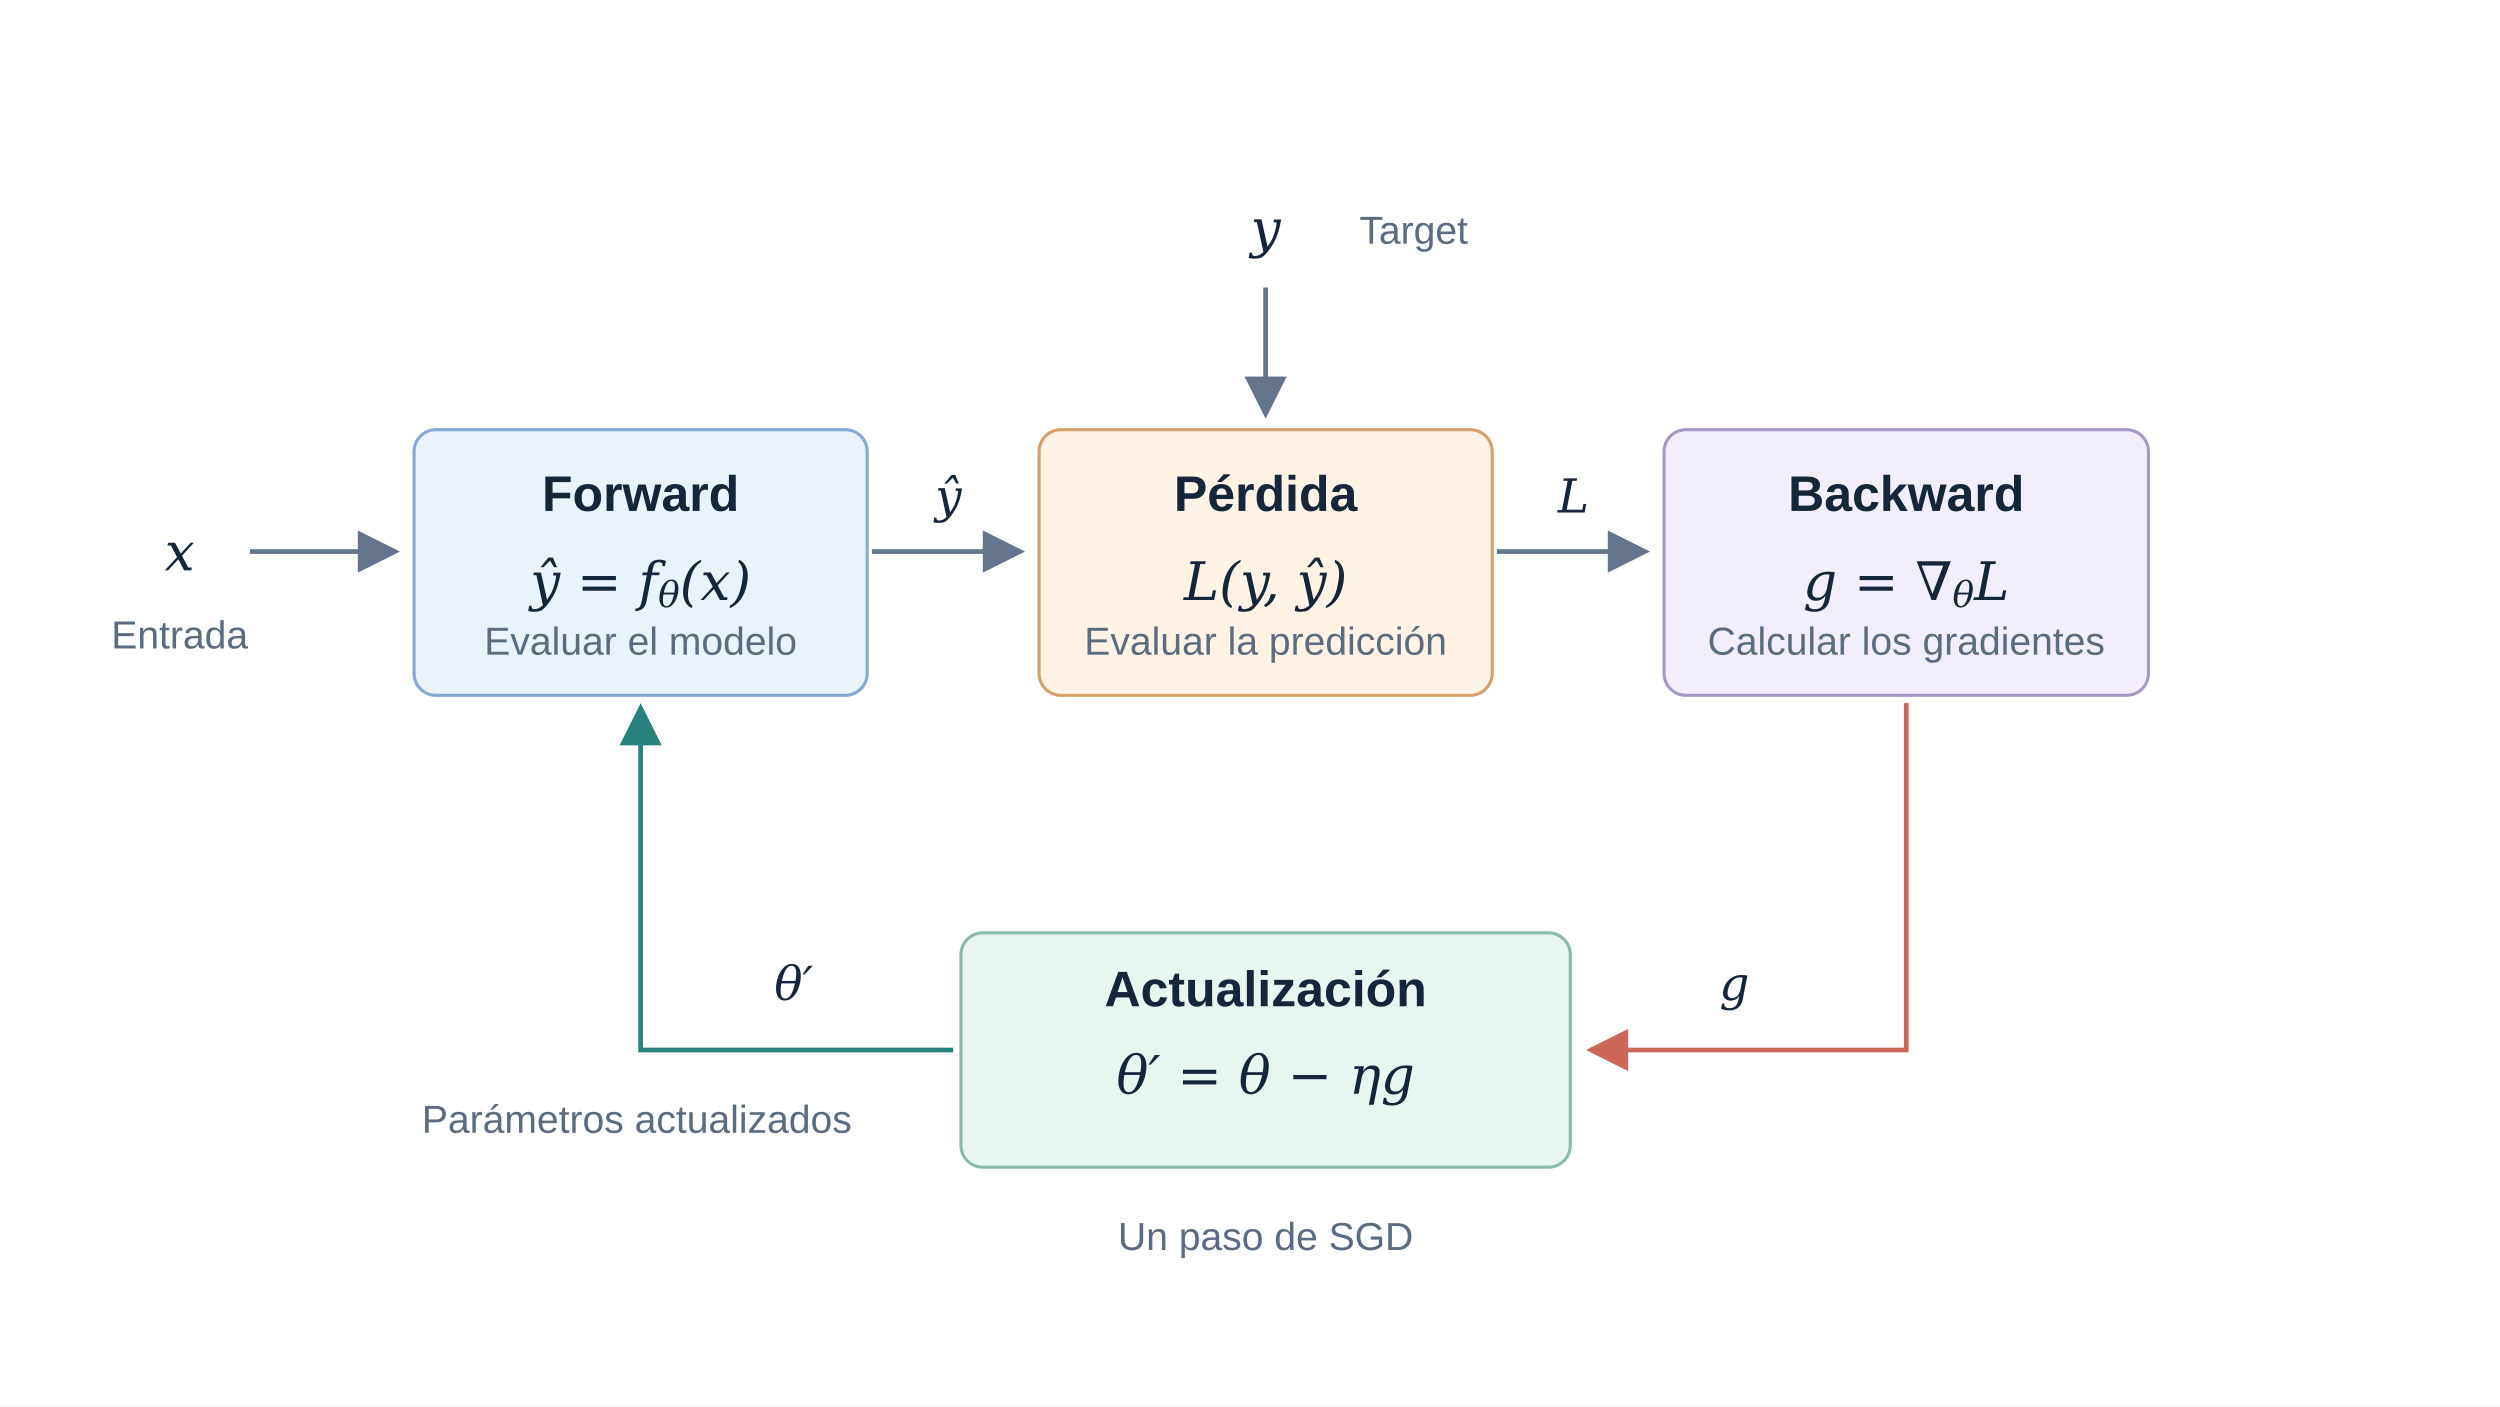
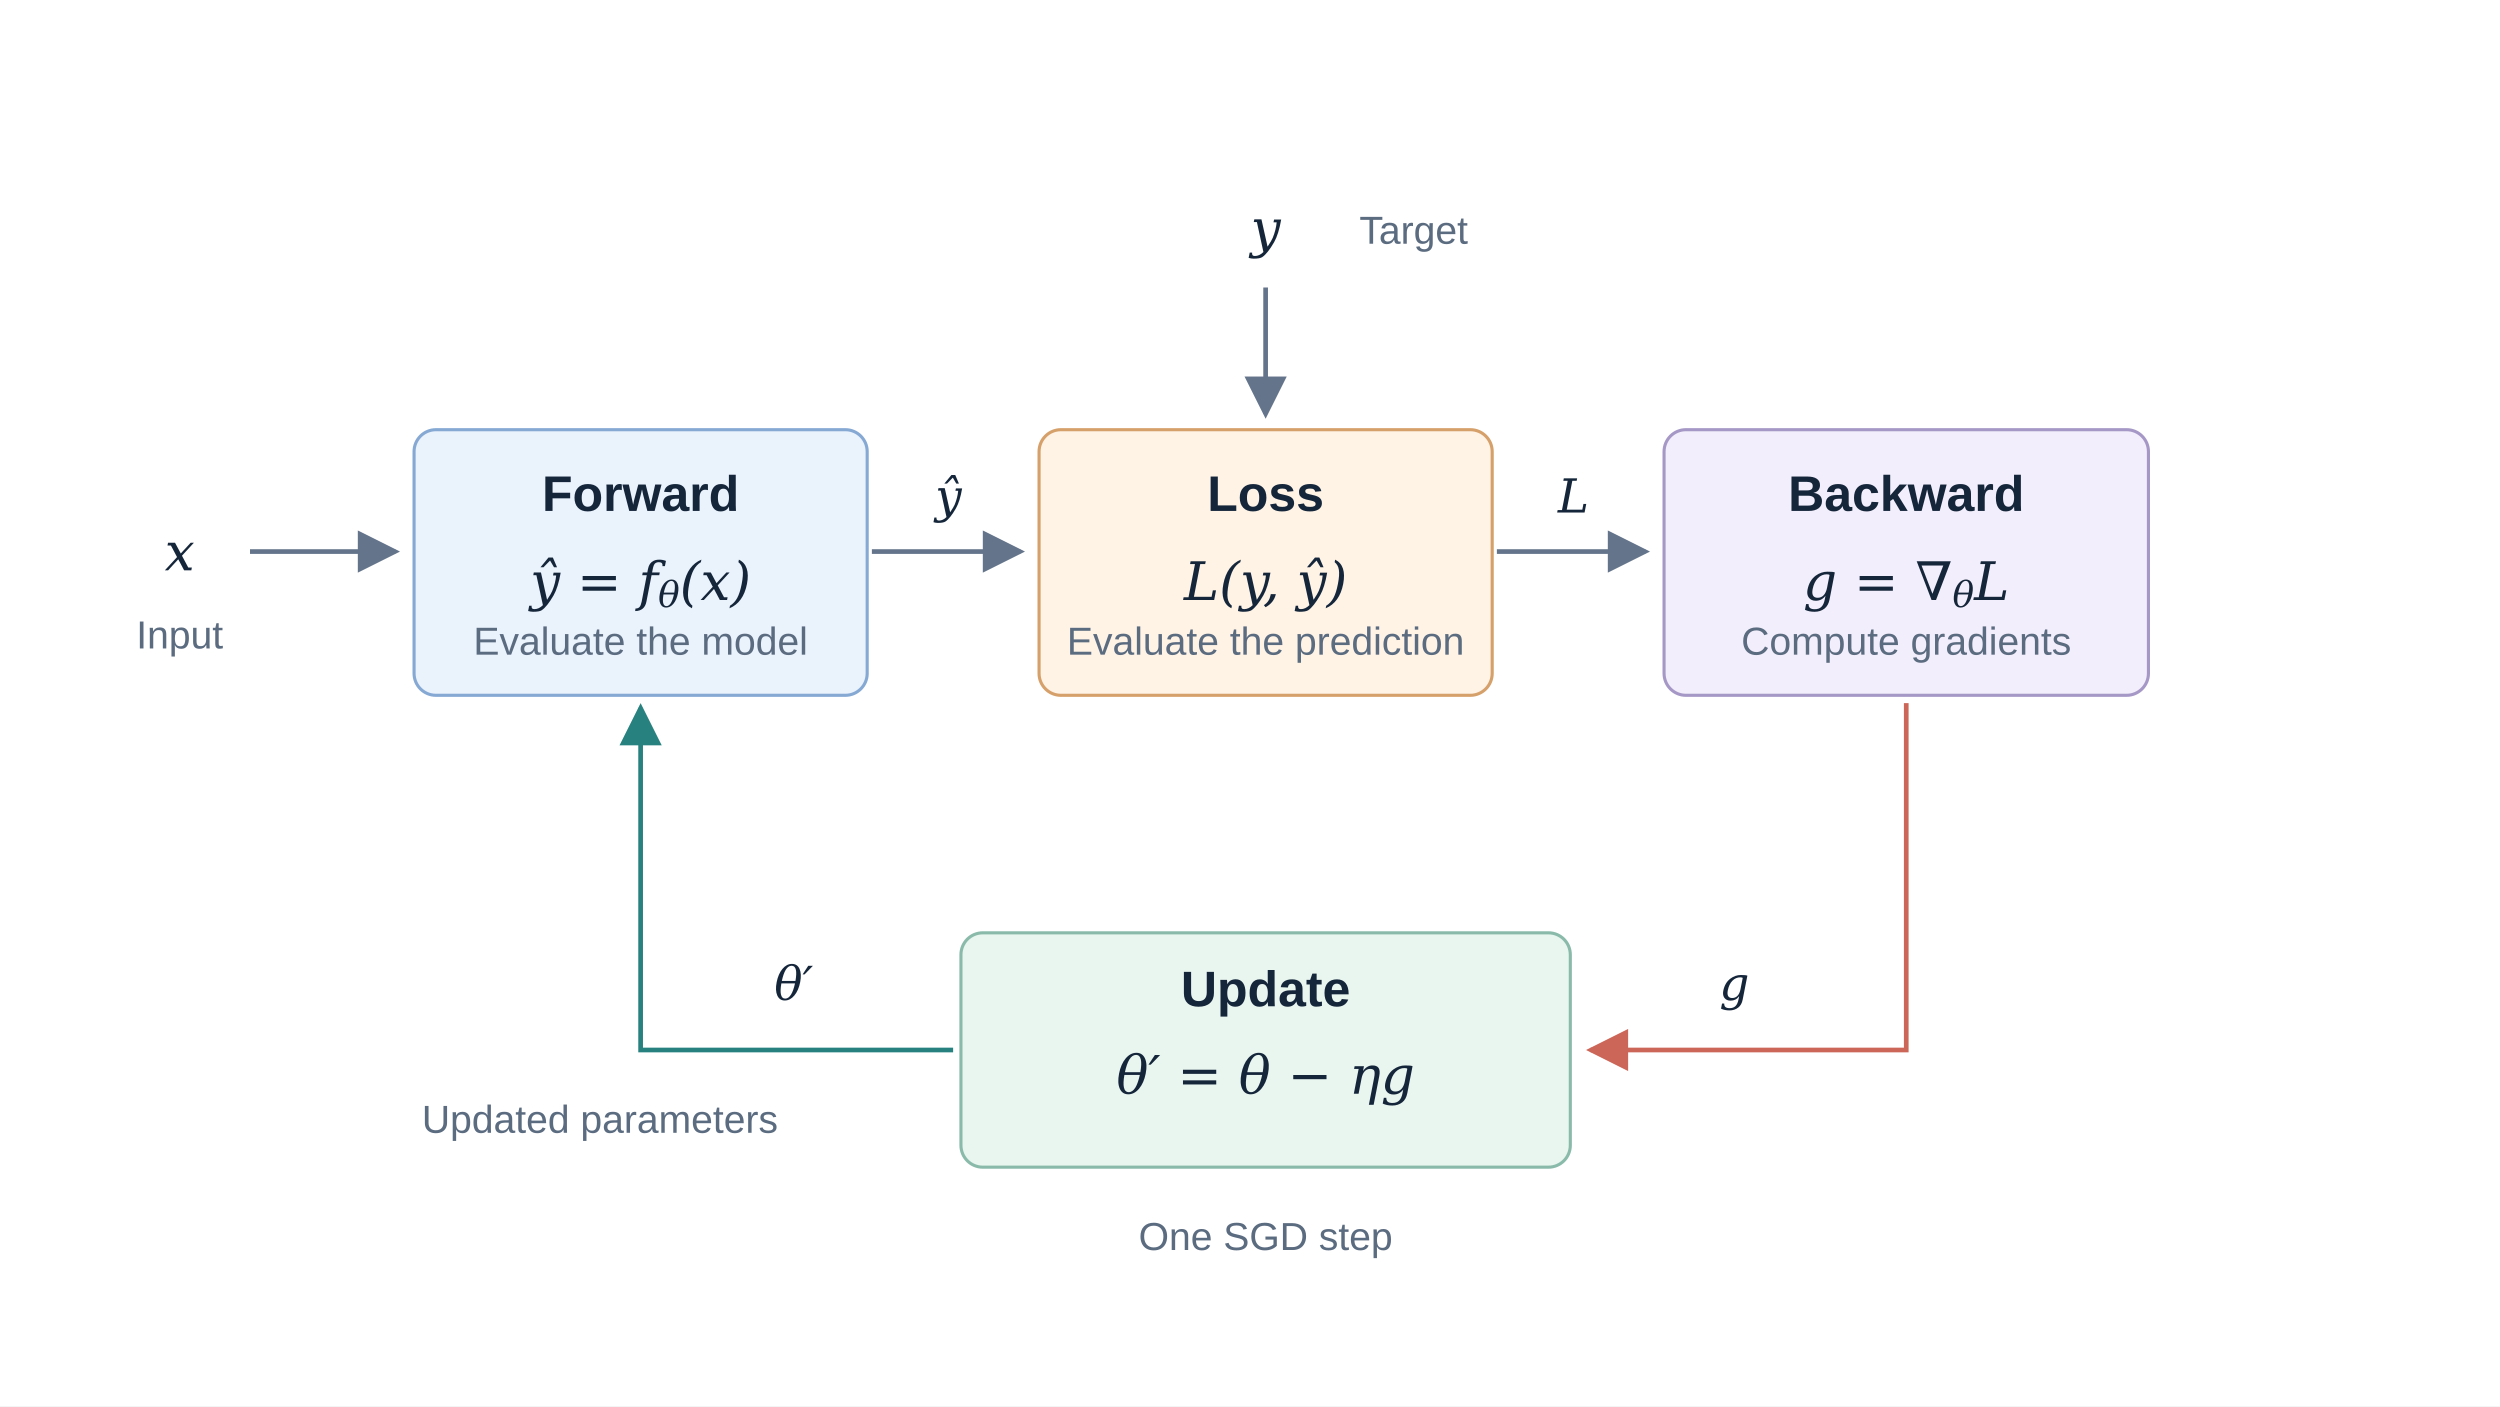
<svg xmlns="http://www.w3.org/2000/svg" width="1600" height="900" viewBox="0 0 1600 900" role="img" aria-labelledby="desc">
  <defs>
    <marker id="forward" markerWidth="9" markerHeight="9" refX="8" refY="4.5" orient="auto">
      <path d="M0 0L9 4.5L0 9Z" fill="#64748b" />
    </marker>
    <marker id="backward" markerWidth="9" markerHeight="9" refX="8" refY="4.5" orient="auto">
      <path d="M0 0L9 4.5L0 9Z" fill="#cb6658" />
    </marker>
    <marker id="update" markerWidth="9" markerHeight="9" refX="8" refY="4.5" orient="auto">
      <path d="M0 0L9 4.5L0 9Z" fill="#27817f" />
    </marker>
    <style>
      .label {font-family:Arial,Helvetica,sans-serif;font-size:32px;font-weight:600;fill:#15263b}
      .caption {font-family:Arial,Helvetica,sans-serif;font-size:25px;fill:#5b6b80}
      .math {font-family:'DejaVu Serif',Georgia,serif;font-size:34px;font-style:italic;fill:#15263b}
      .smallmath {font-family:'DejaVu Serif',Georgia,serif;font-size:30px;font-style:italic;fill:#15263b}
      .flow {fill:none;stroke:#64748b;stroke-width:3;marker-end:url(#forward)}
      .grad {fill:none;stroke:#cb6658;stroke-width:3;marker-end:url(#backward)}
      .learn {fill:none;stroke:#27817f;stroke-width:3;marker-end:url(#update)}
    </style>
  </defs>
  <rect width="1600" height="900" fill="white" />
  <text x="115" y="365" text-anchor="middle" class="math">x</text>
-   <text x="115" y="415" text-anchor="middle" class="caption">Entrada</text>
+   <text x="115" y="415" text-anchor="middle" class="caption">Input</text>
  <path d="M160 353H253" class="flow" />
  <text x="810" y="158" text-anchor="middle" class="math">y</text>
  <text x="870" y="156" class="caption">Target</text>
  <path d="M810 184V265" class="flow" />
  <rect x="265" y="275" width="290" height="170" rx="14" fill="#eaf2fc" stroke="#86a9d4" stroke-width="2" />
  <text x="410" y="327" text-anchor="middle" class="label">Forward</text>
  <text x="410" y="384" text-anchor="middle" class="math">ŷ = f<tspan baseline-shift="sub" font-size="23">θ</tspan>(x)</text>
-   <text x="410" y="419" text-anchor="middle" class="caption">Evaluar el modelo</text>
+   <text x="410" y="419" text-anchor="middle" class="caption">Evaluate the model</text>
  <path d="M558 353H653" class="flow" />
  <text x="607" y="328" text-anchor="middle" class="smallmath">ŷ</text>
  <rect x="665" y="275" width="290" height="170" rx="14" fill="#fff3e6" stroke="#d6a06b" stroke-width="2" />
-   <text x="810" y="327" text-anchor="middle" class="label">Pérdida</text>
+   <text x="810" y="327" text-anchor="middle" class="label">Loss</text>
  <text x="810" y="384" text-anchor="middle" class="math">L(y, ŷ)</text>
-   <text x="810" y="419" text-anchor="middle" class="caption">Evaluar la predicción</text>
+   <text x="810" y="419" text-anchor="middle" class="caption">Evaluate the prediction</text>
  <path d="M958 353H1053" class="flow" />
  <text x="1007" y="328" text-anchor="middle" class="smallmath">L</text>
  <rect x="1065" y="275" width="310" height="170" rx="14" fill="#f3eefb" stroke="#a698c6" stroke-width="2" />
  <text x="1220" y="327" text-anchor="middle" class="label">Backward</text>
  <text x="1220" y="384" text-anchor="middle" class="math">g = ∇<tspan baseline-shift="sub" font-size="23">θ</tspan>L</text>
-   <text x="1220" y="419" text-anchor="middle" class="caption">Calcular los gradientes</text>
+   <text x="1220" y="419" text-anchor="middle" class="caption">Compute gradients</text>
  <path d="M1220 450V672H1018" class="grad" />
  <text x="1110" y="640" text-anchor="middle" class="smallmath" fill="#cb6658">g</text>
  <rect x="615" y="597" width="390" height="150" rx="14" fill="#e9f5ef" stroke="#8abbaa" stroke-width="2" />
-   <text x="810" y="644" text-anchor="middle" class="label">Actualización</text>
+   <text x="810" y="644" text-anchor="middle" class="label">Update</text>
  <text x="810" y="700" text-anchor="middle" class="math">θ′ = θ − ηg</text>
-   <text x="810" y="800" text-anchor="middle" class="caption">Un paso de SGD</text>
+   <text x="810" y="800" text-anchor="middle" class="caption">One SGD step</text>
  <path d="M610 672H410V453" class="learn" />
  <text x="508" y="640" text-anchor="middle" class="smallmath">θ′</text>
-   <text x="270" y="725" class="caption">Parámetros actualizados</text>
+   <text x="270" y="725" class="caption">Updated parameters</text>
</svg>
